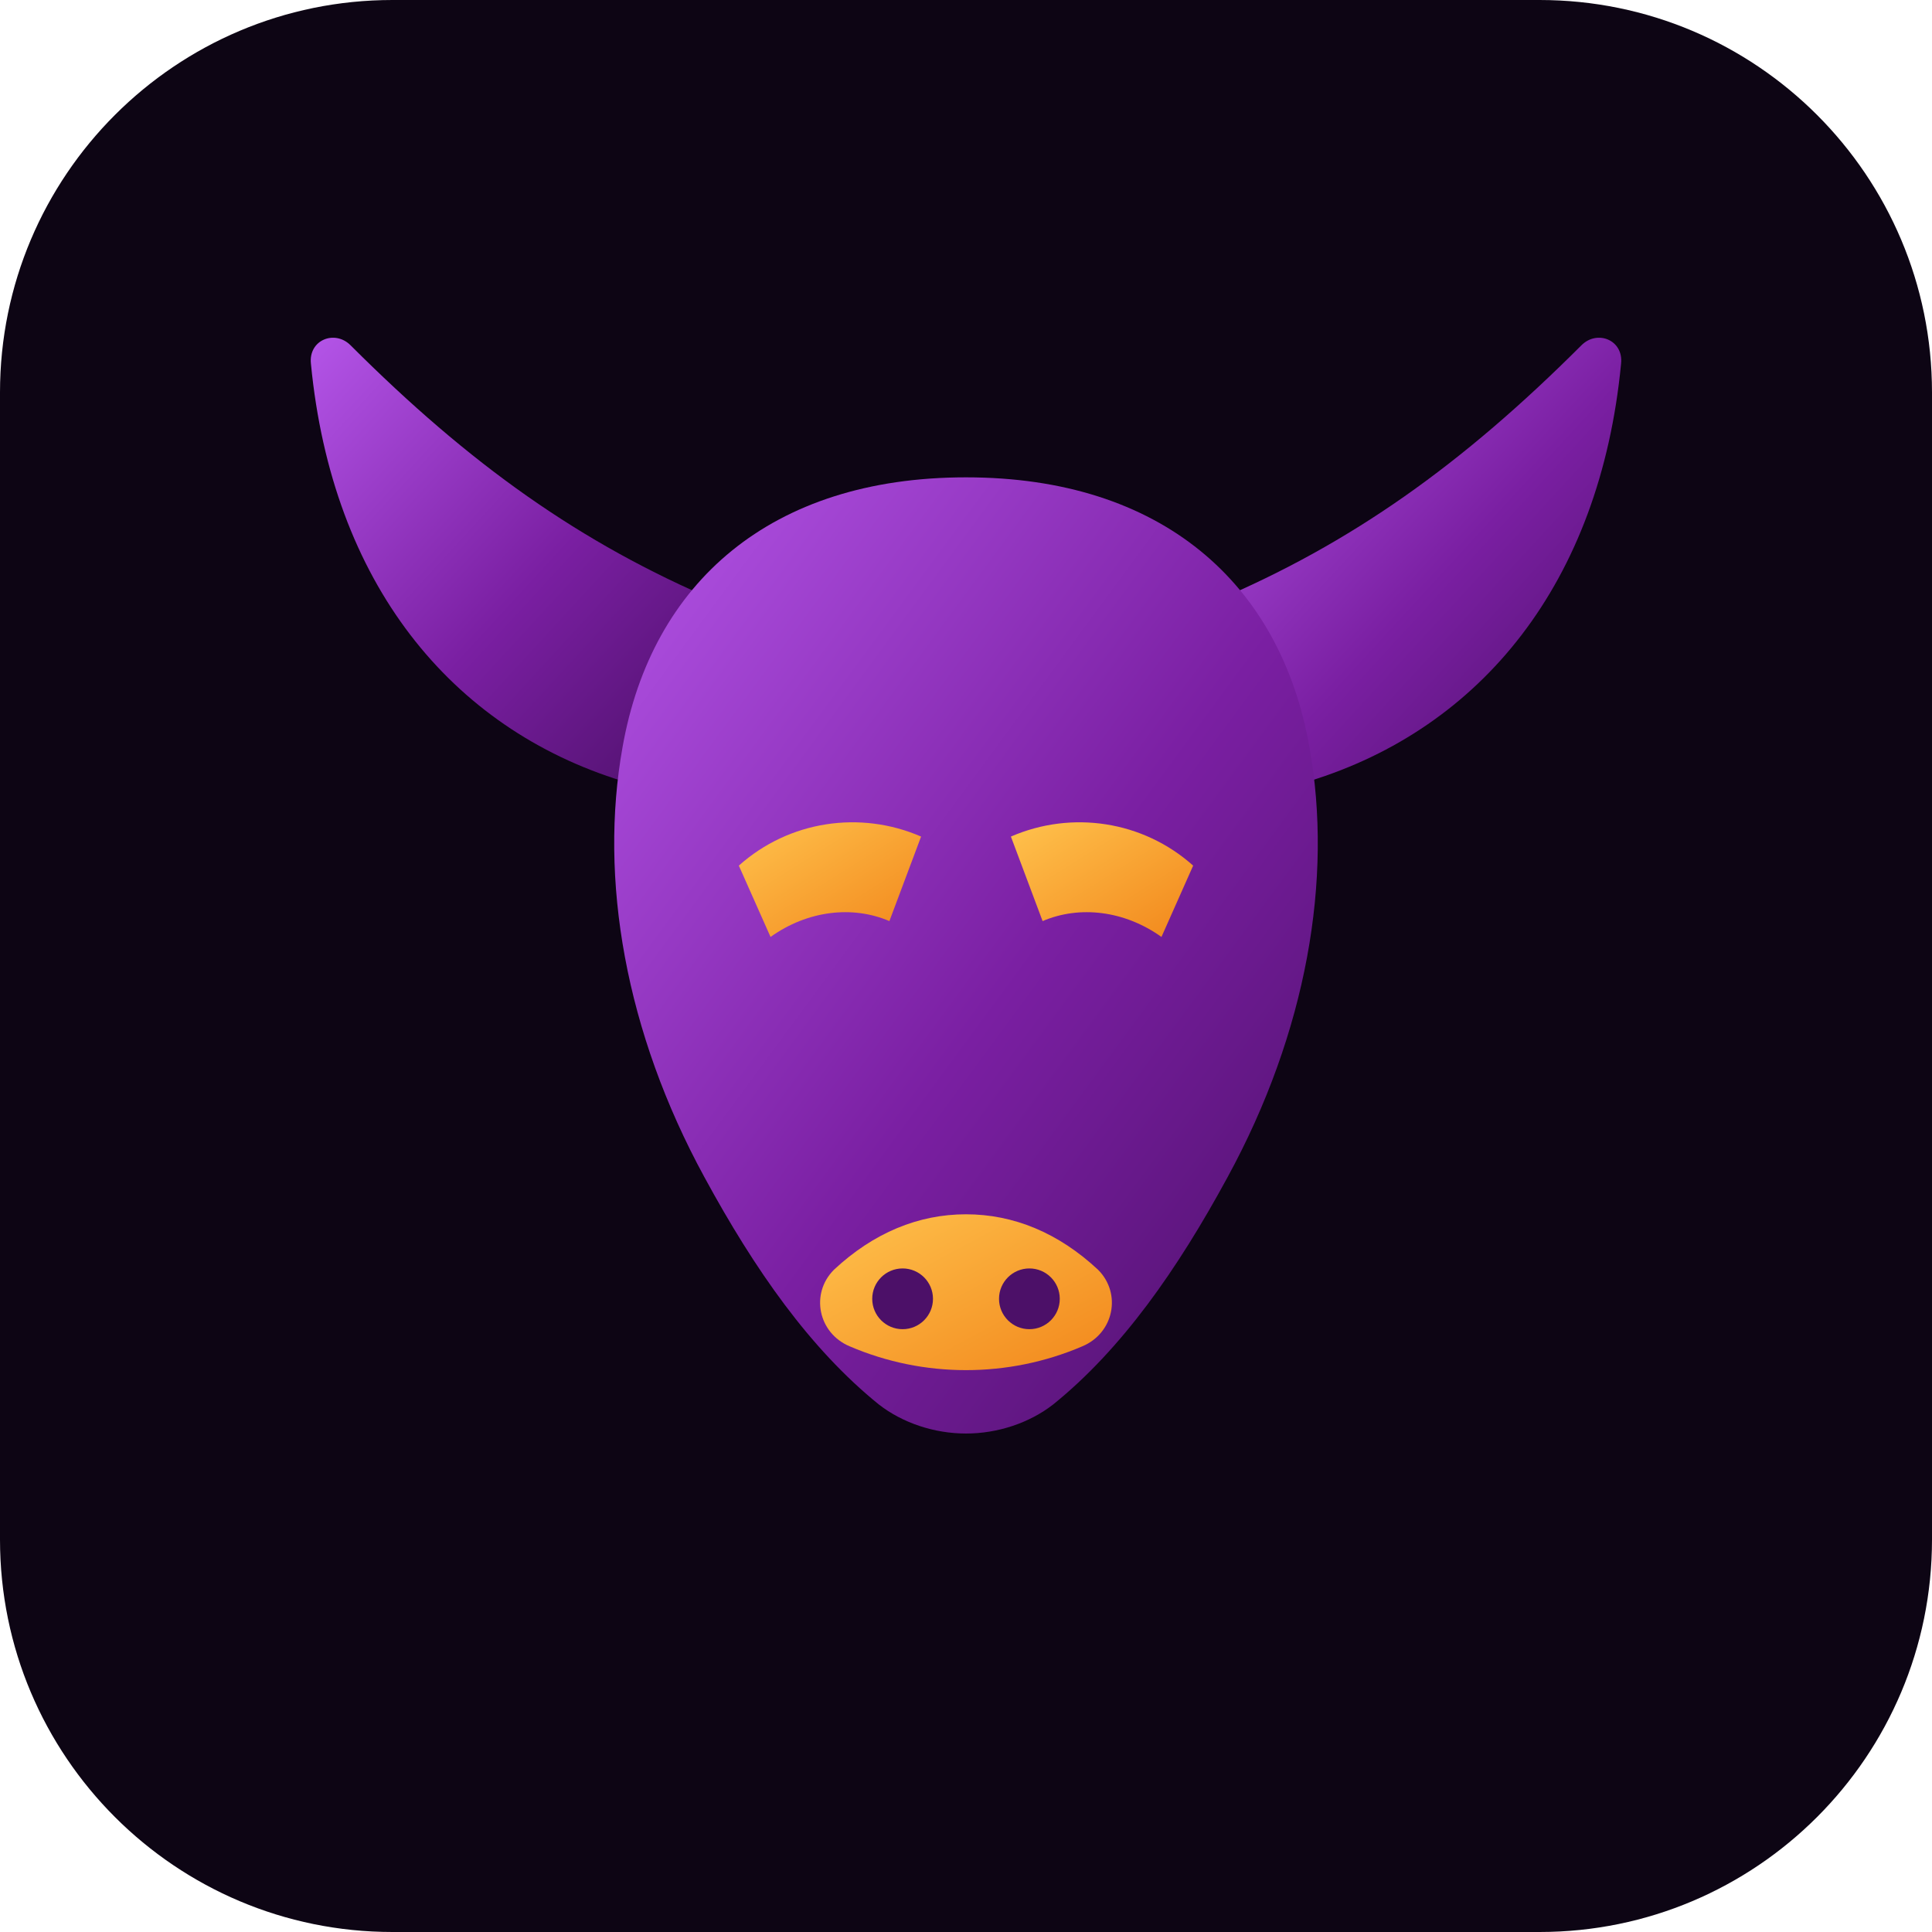
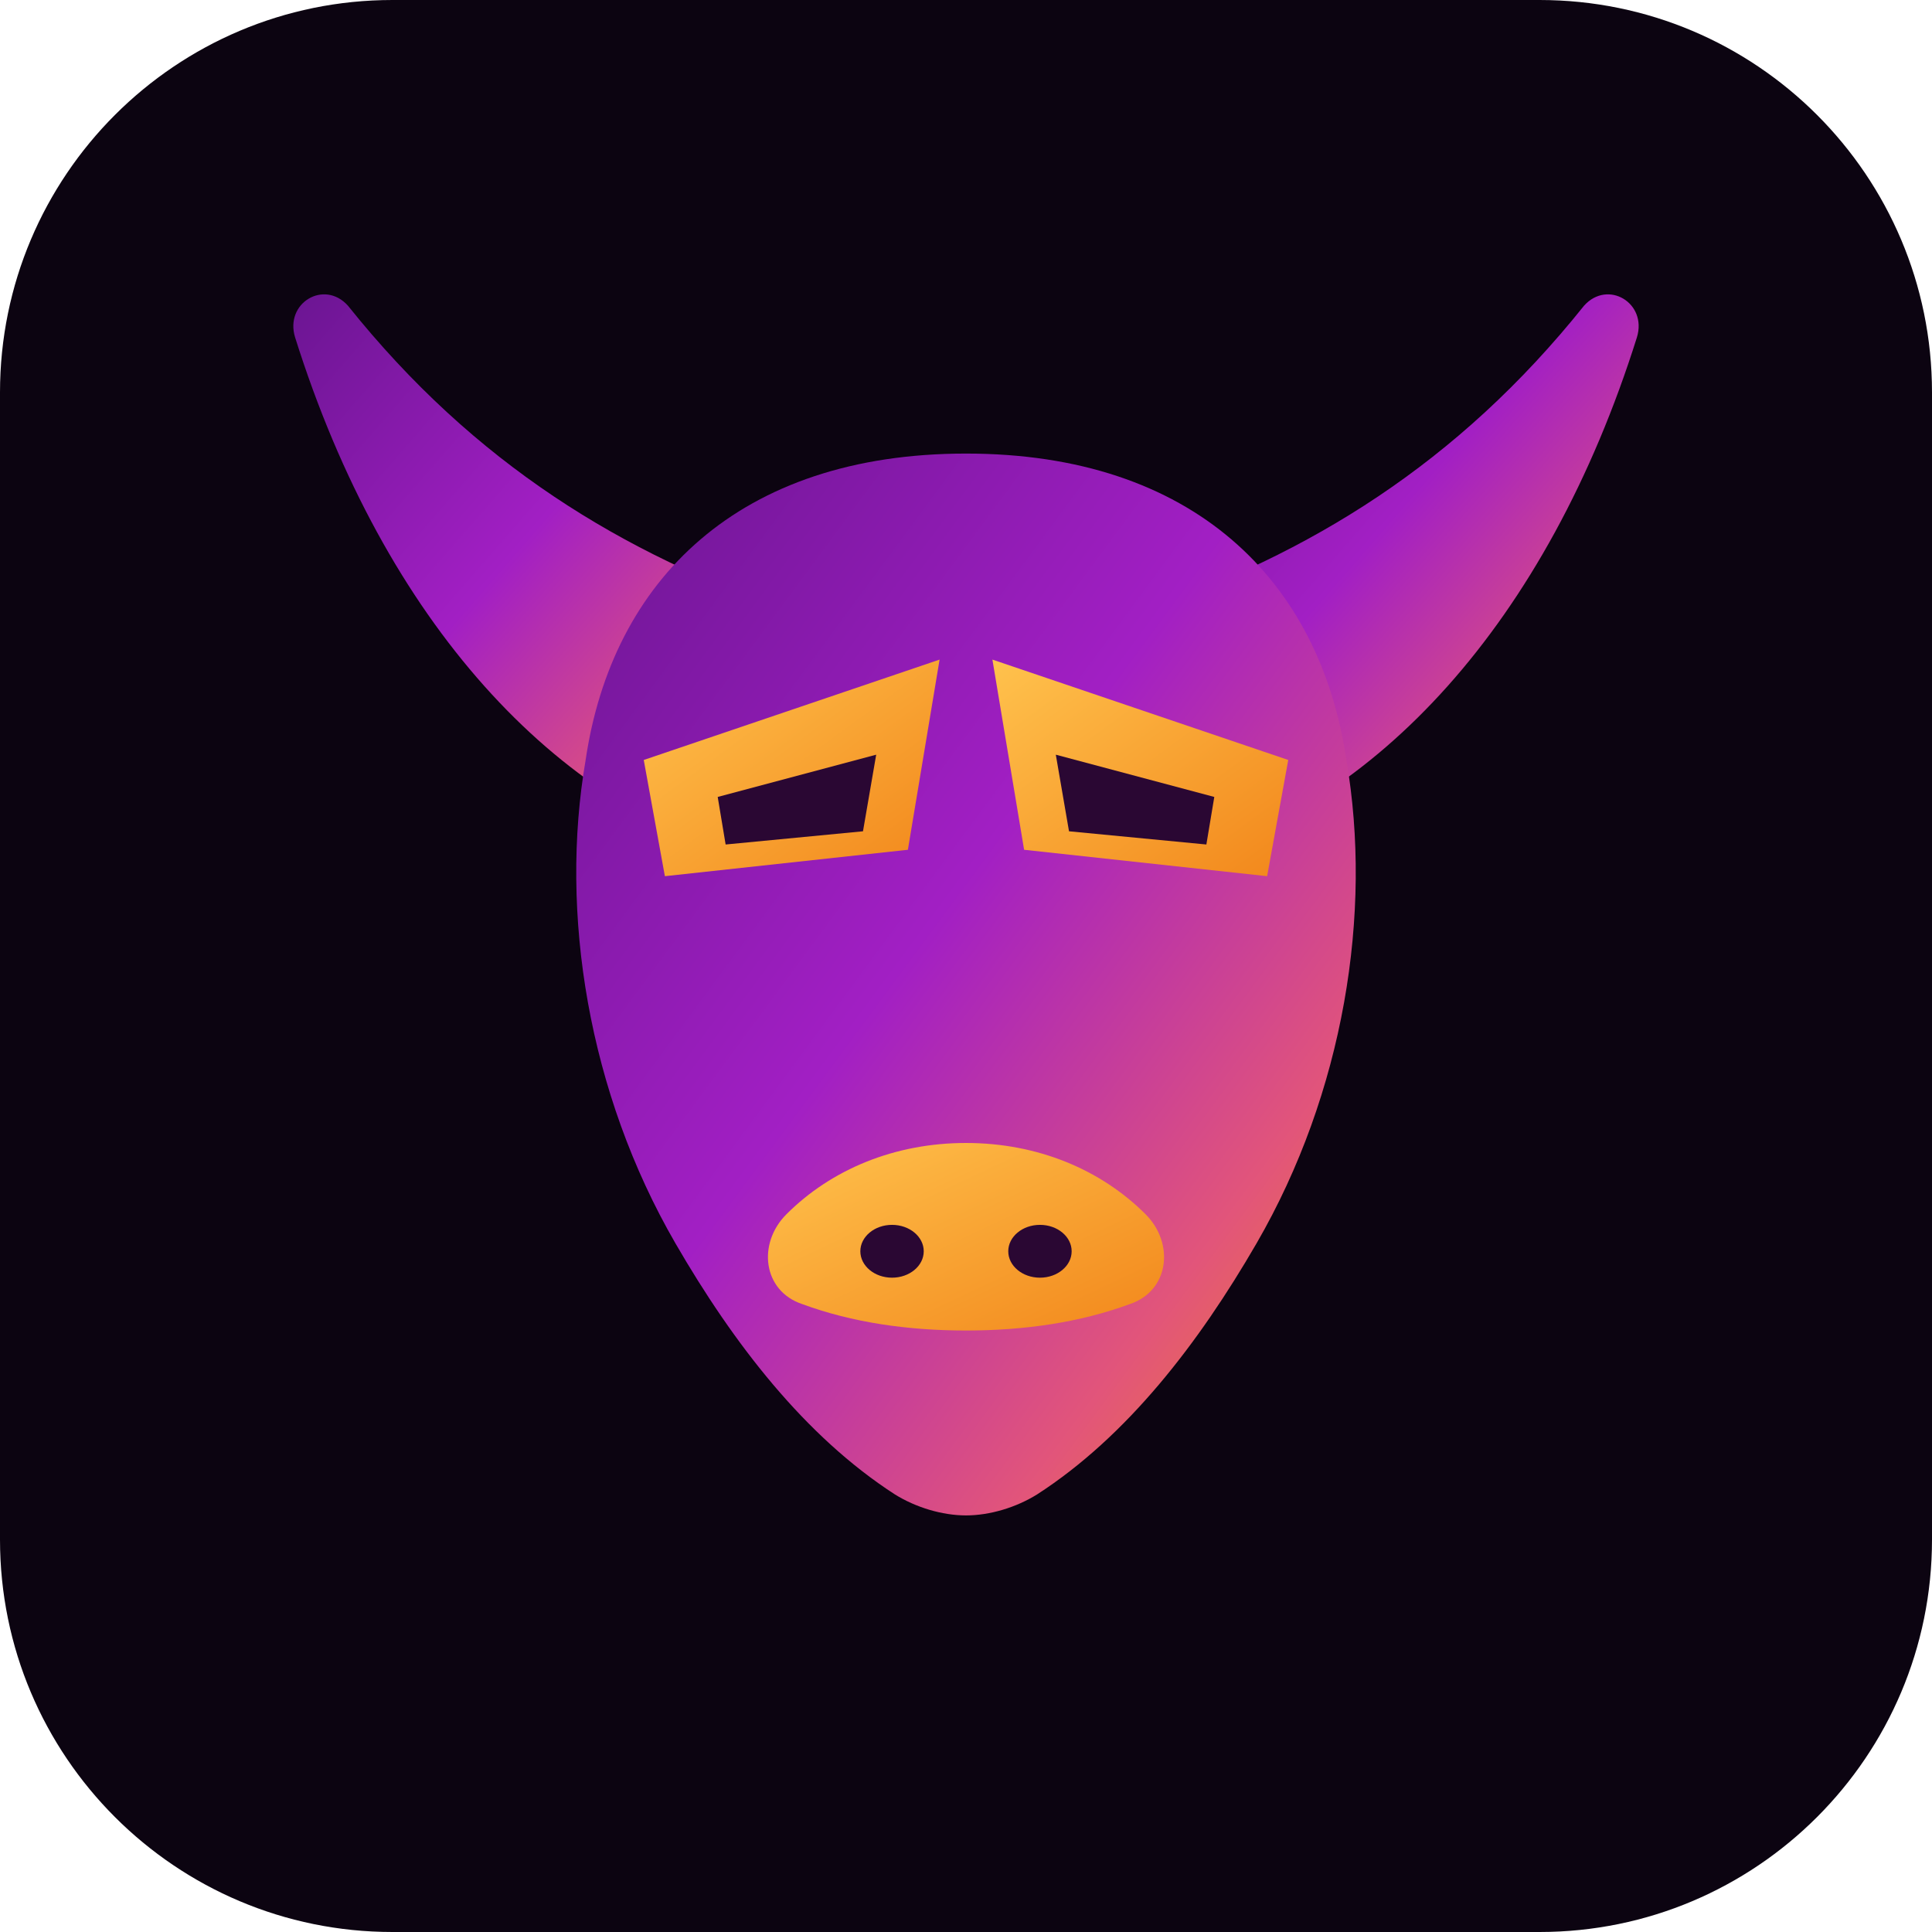
<svg xmlns="http://www.w3.org/2000/svg" viewBox="0 0 64 64">
-   <rect width="64" height="64" rx="13" fill="#0D0514" />
+   <rect width="64" height="64" rx="13" fill="#0C0411" />
  <g transform="translate(4 4) scale(0.875)">
    <defs>
      <linearGradient id="p" x1="0" y1="0" x2="1" y2="1">
-         <stop offset="0" stop-color="#B455E8" />
-         <stop offset=".55" stop-color="#7A1FA2" />
-         <stop offset="1" stop-color="#4C1068" />
+         <stop offset="0" stop-color="#6B1592" />
+         <stop offset=".45" stop-color="#A21FC4" />
+         <stop offset=".78" stop-color="#E2557A" />
+         <stop offset="1" stop-color="#F2871B" />
      </linearGradient>
      <linearGradient id="o" x1="0" y1="0" x2="1" y2="1">
        <stop offset="0" stop-color="#FFC24D" />
        <stop offset="1" stop-color="#F2871B" />
      </linearGradient>
    </defs>
-     <path d="M19 25C12.5 23 8 17.5 7.2 9.2c-.1-.9.9-1.3 1.5-.7C13.2 13 17.4 16 22.6 18.2Z" fill="url(#p)" />
-     <path d="M45 25c6.5-2 11-7.5 11.8-15.8.1-.9-.9-1.3-1.5-.7C50.8 13 46.6 16 41.4 18.2Z" fill="url(#p)" />
-     <path d="M32 13.5c-7.4 0-11.9 4-13 10.2-.9 5 .1 10.8 3.1 16.3 1.9 3.5 4 6.5 6.6 8.6.9.7 2.1 1.1 3.3 1.1s2.4-.4 3.3-1.1c2.6-2.1 4.7-5.1 6.6-8.6 3-5.5 4-11.3 3.1-16.3-1.1-6.2-5.6-10.2-13-10.2Z" fill="url(#p)" />
-     <path d="M23.4 28.2c1.9-1.7 4.6-2.1 6.9-1.1l-1.2 3.2c-1.4-.6-3.1-.4-4.5.6Z" fill="url(#o)" />
-     <path d="M40.6 28.2c-1.9-1.7-4.6-2.1-6.9-1.1l1.2 3.2c1.4-.6 3.1-.4 4.5.6Z" fill="url(#o)" />
-     <path d="M27 43.5c1.5-1.4 3.2-2.1 5-2.1s3.5.7 5 2.1c.9.9.6 2.4-.6 2.9-1.4.6-2.9.9-4.4.9s-3-.3-4.4-.9c-1.2-.5-1.5-2-.6-2.9Z" fill="url(#o)" />
-     <circle cx="29.6" cy="44.6" r="1.15" fill="#4C1068" />
-     <circle cx="34.4" cy="44.6" r="1.15" fill="#4C1068" />
+     <path d="M24 28C16.5 26 10 19 6.6 8.2c-.4-1.3 1.1-2.2 2-1.2C13.4 13 19 16.4 25.4 18.6Z" fill="url(#p)" />
+     <path d="M40 28c7.5-2 14-9 17.4-19.8.4-1.3-1.1-2.2-2-1.2C50.6 13 45 16.4 38.6 18.6Z" fill="url(#p)" />
+     <path d="M32 12.6c-8.6 0-13.4 4.8-14.4 11.6-1 5.8.1 12.6 3.4 18.3 2.2 3.8 4.9 7.3 8.3 9.5.8.5 1.8.8 2.7.8s1.9-.3 2.7-.8c3.4-2.2 6.1-5.7 8.3-9.5 3.3-5.7 4.4-12.5 3.4-18.3C45.4 17.4 40.6 12.6 32 12.6Z" fill="url(#p)" />
+     <path d="M19.8 24.2 31 20.4l-1.2 7.2-9.2 1Z" fill="url(#o)" />
+     <path d="M44.2 24.2 33 20.4l1.2 7.2 9.2 1Z" fill="url(#o)" />
+     <path d="M22.6 25.6 28.6 24l-.5 2.9-5.2.5Z" fill="#2A0733" />
+     <path d="M41.4 25.6 35.4 24l.5 2.9 5.2.5Z" fill="#2A0733" />
+     <path d="M25.2 41.4c1.7-1.7 4.1-2.7 6.8-2.7s5.1 1 6.8 2.7c1.1 1.1.9 2.9-.6 3.4-1.9.7-4 1-6.2 1s-4.3-.3-6.2-1c-1.5-.5-1.7-2.3-.6-3.4Z" fill="url(#o)" />
+     <ellipse cx="29.2" cy="42.8" rx="1.2" ry="1" fill="#2A0733" />
+     <ellipse cx="34.8" cy="42.8" rx="1.2" ry="1" fill="#2A0733" />
  </g>
</svg>
